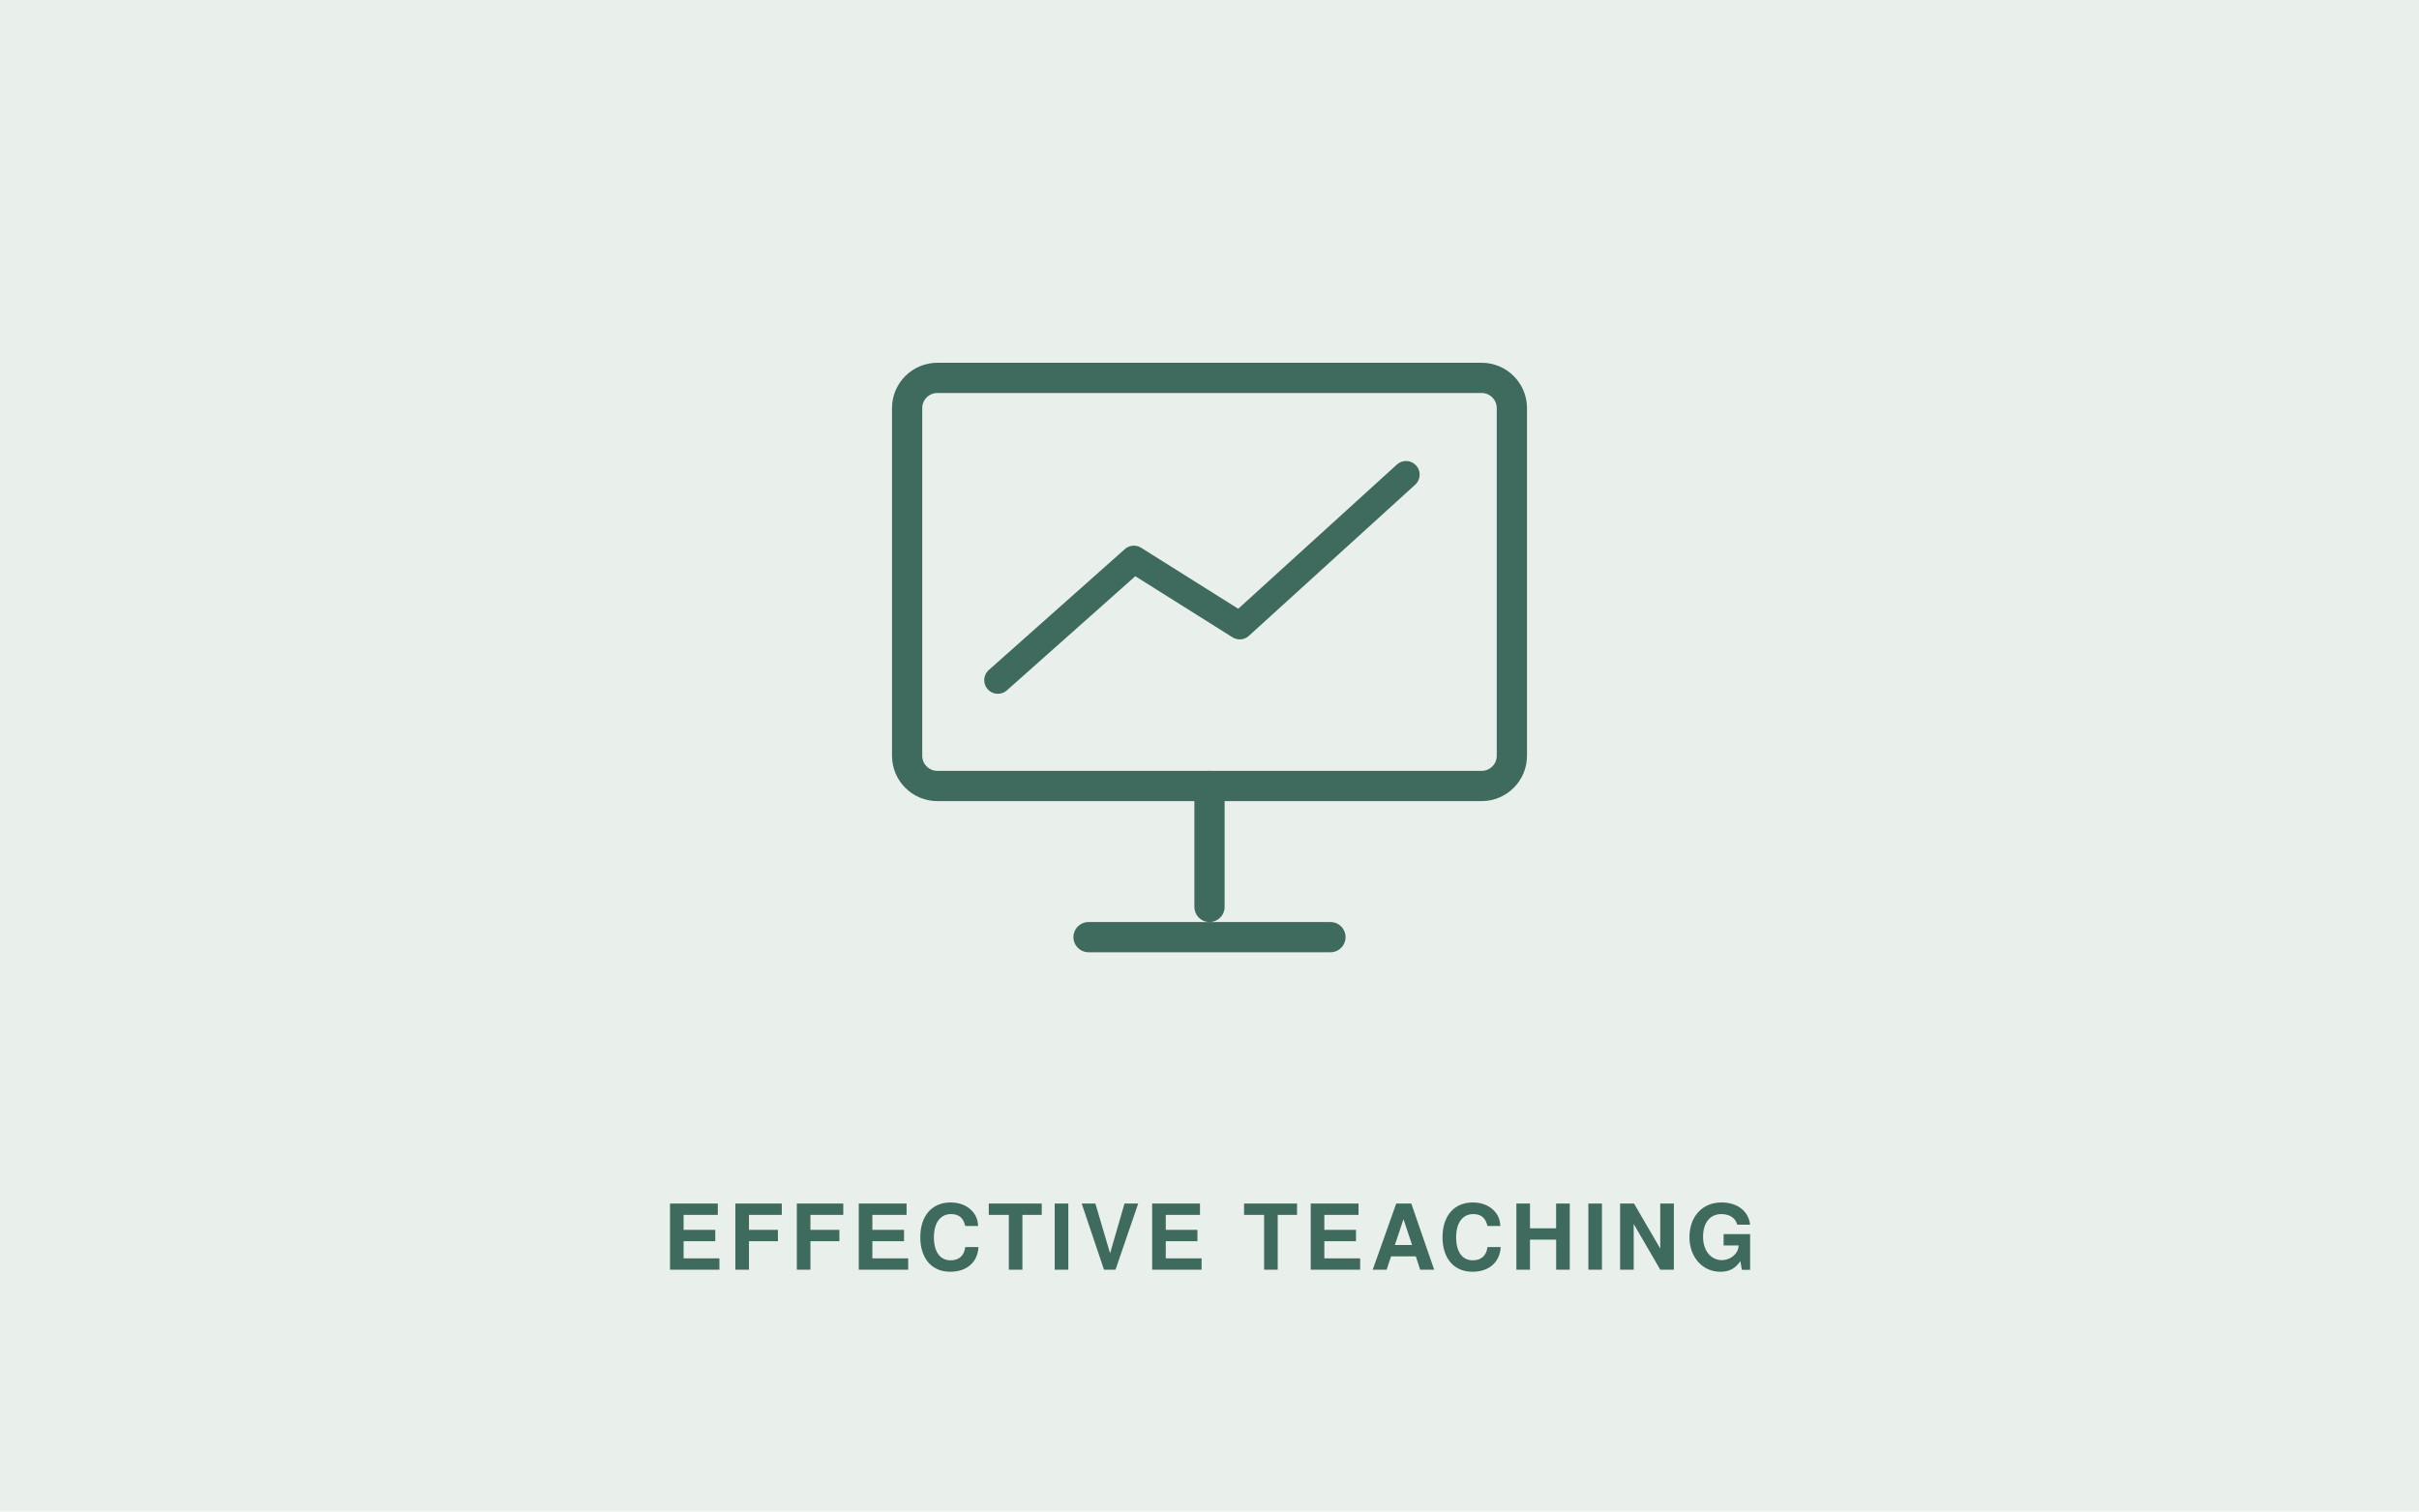
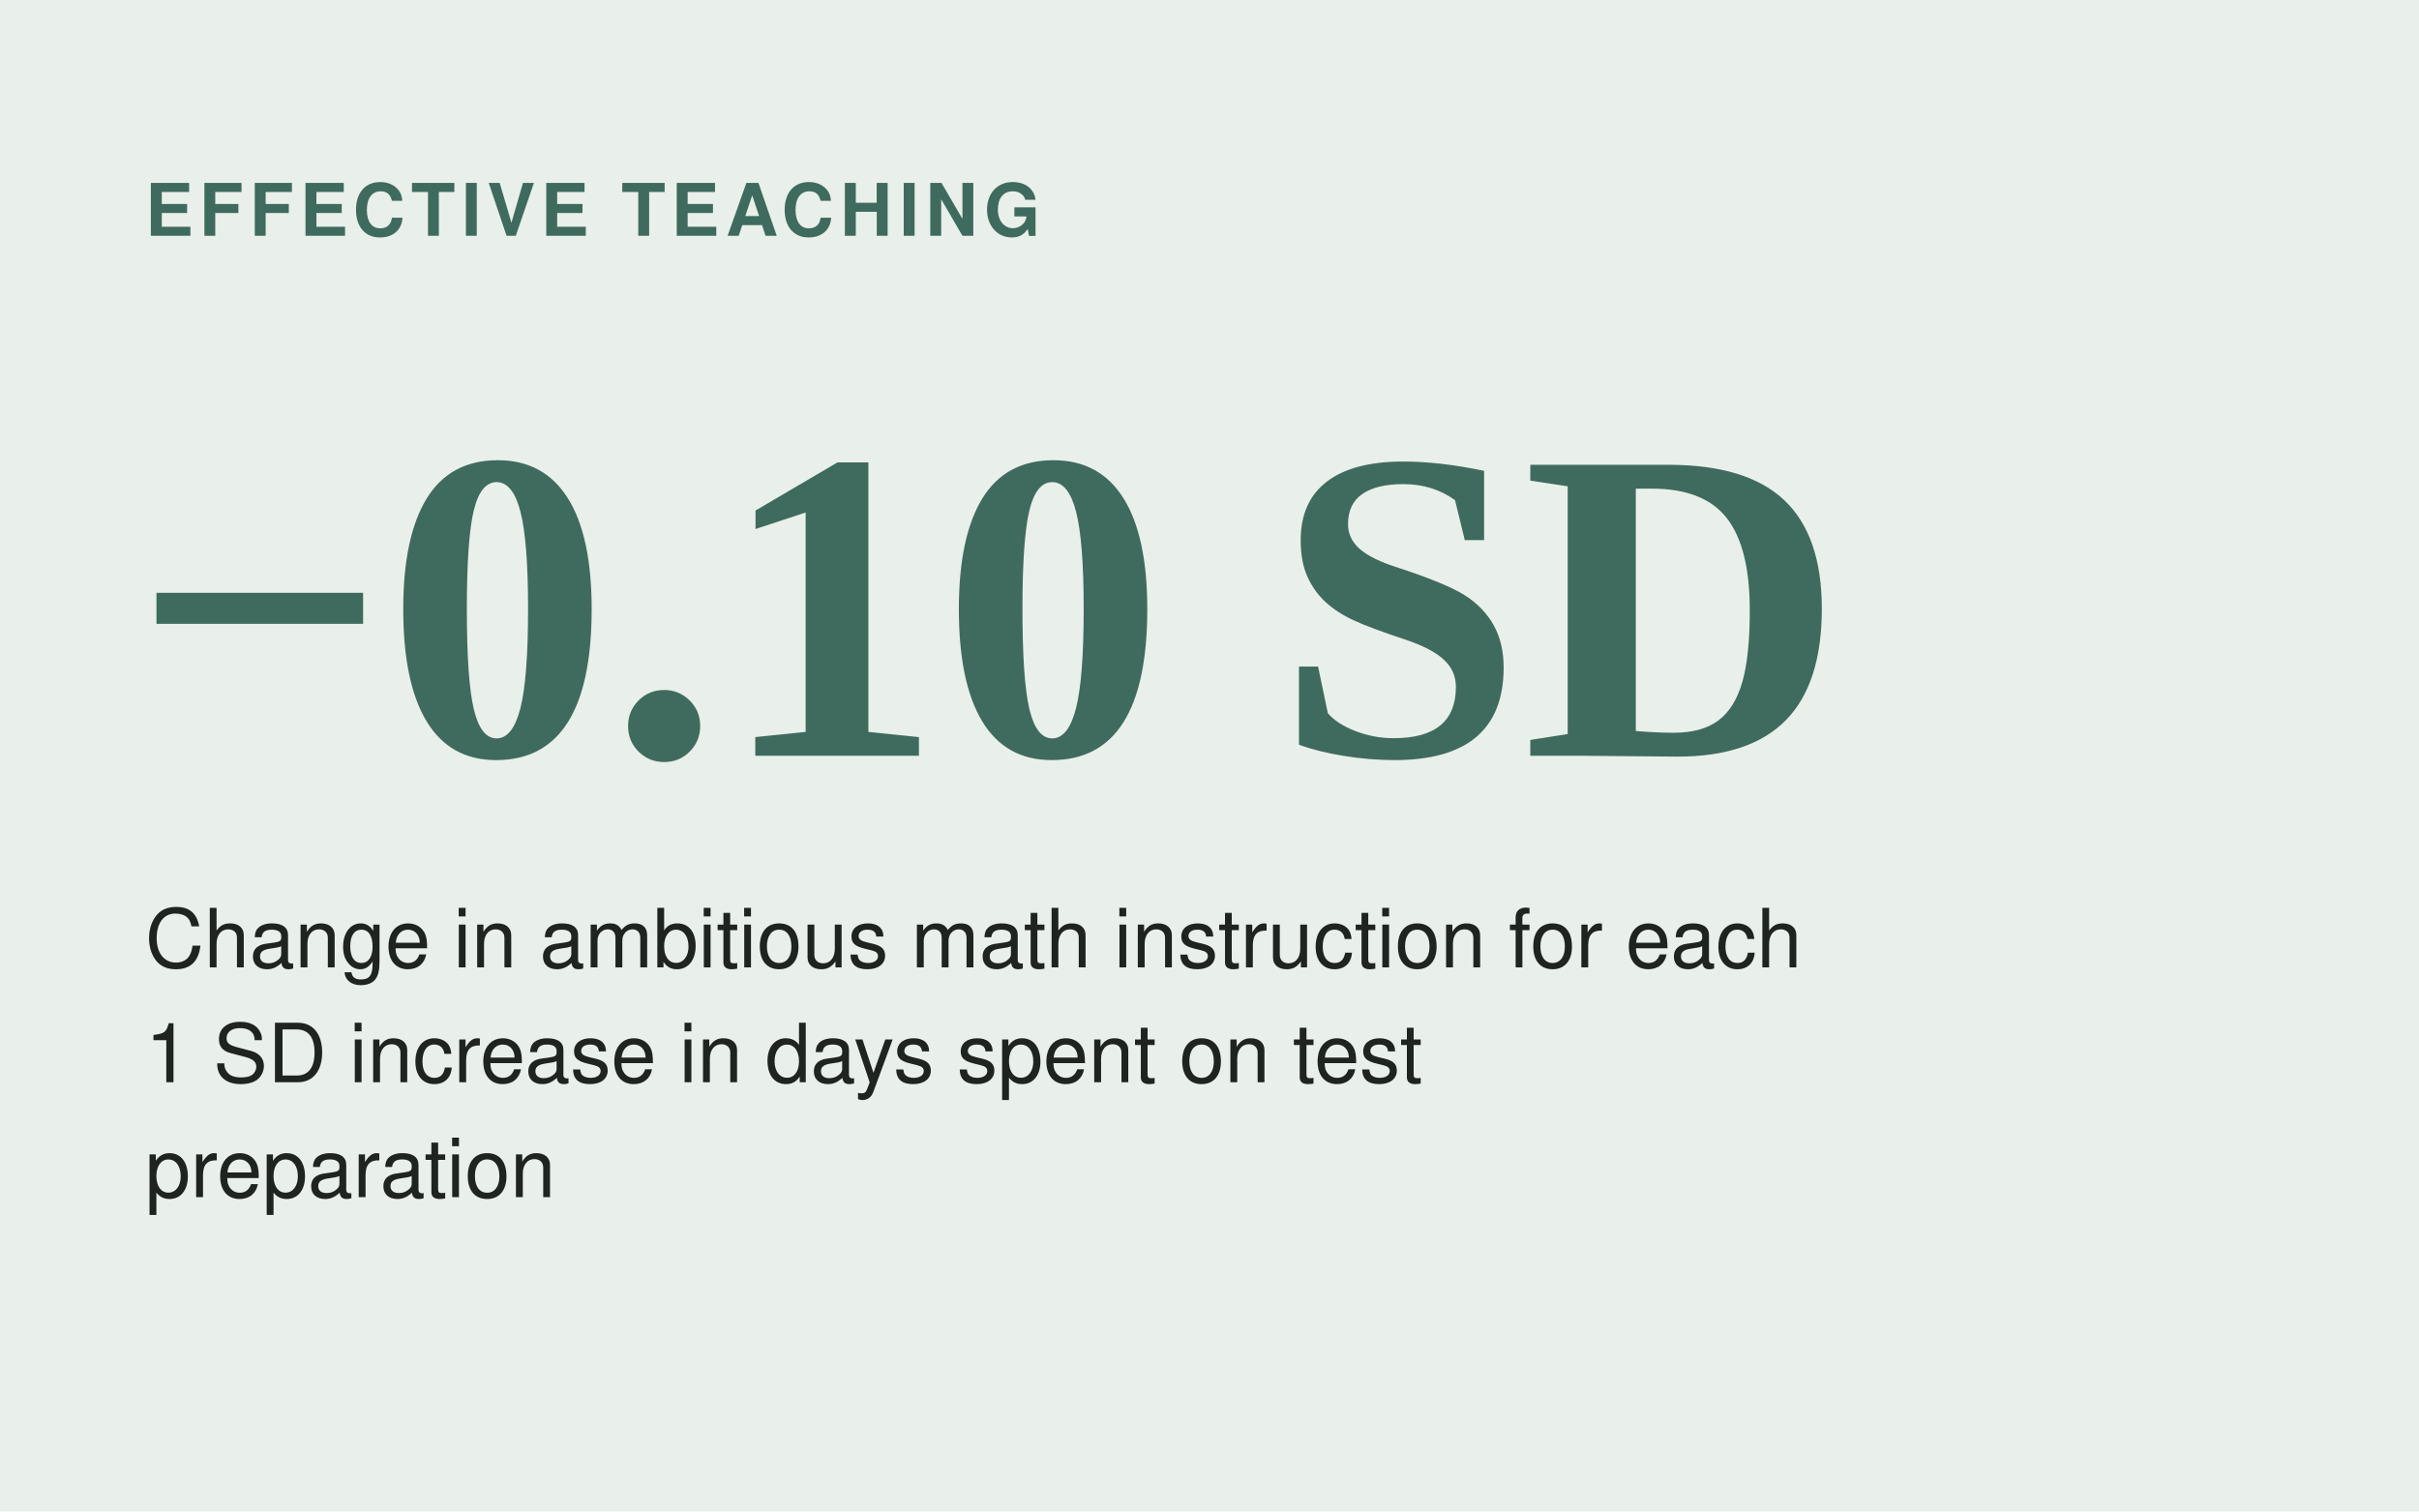
<svg xmlns="http://www.w3.org/2000/svg" viewBox="0 0 800 500" width="800" height="500" role="img">
  <rect width="800" height="500" fill="#E9EFEA" />
-   <g transform="translate(280,95)" fill="none" stroke="#3F6B5E" stroke-width="10" stroke-linecap="round" stroke-linejoin="round">
-     <rect x="20" y="30" width="200" height="135" rx="10" />
-     <path d="M120 165 v40 M80 215 h80" />
-     <path d="M50 130 L 95 90 L 130 112 L 185 62" stroke-width="9" />
-   </g>
-   <text x="400" y="420" text-anchor="middle" font-family="'Helvetica Neue', Helvetica, Arial, sans-serif" font-size="30" font-weight="600" letter-spacing="2" fill="#3F6B5E">EFFECTIVE TEACHING</text>
+   <text x="48" y="78" font-family="'Helvetica Neue', Helvetica, Arial, sans-serif" font-size="24" font-weight="600" letter-spacing="2" fill="#3F6B5E">EFFECTIVE TEACHING</text>
+   <text x="44" y="250" font-family="Georgia, 'Times New Roman', serif" font-size="147" font-weight="700" fill="#3F6B5E">−0.10 SD</text>
+   <text x="48" y="320" font-family="'Helvetica Neue', Helvetica, Arial, sans-serif" font-size="27" fill="#1F2421">Change in ambitious math instruction for each</text>
+   <text x="48" y="358" font-family="'Helvetica Neue', Helvetica, Arial, sans-serif" font-size="27" fill="#1F2421">1 SD increase in days spent on test</text>
+   <text x="48" y="396" font-family="'Helvetica Neue', Helvetica, Arial, sans-serif" font-size="27" fill="#1F2421">preparation</text>
</svg>
